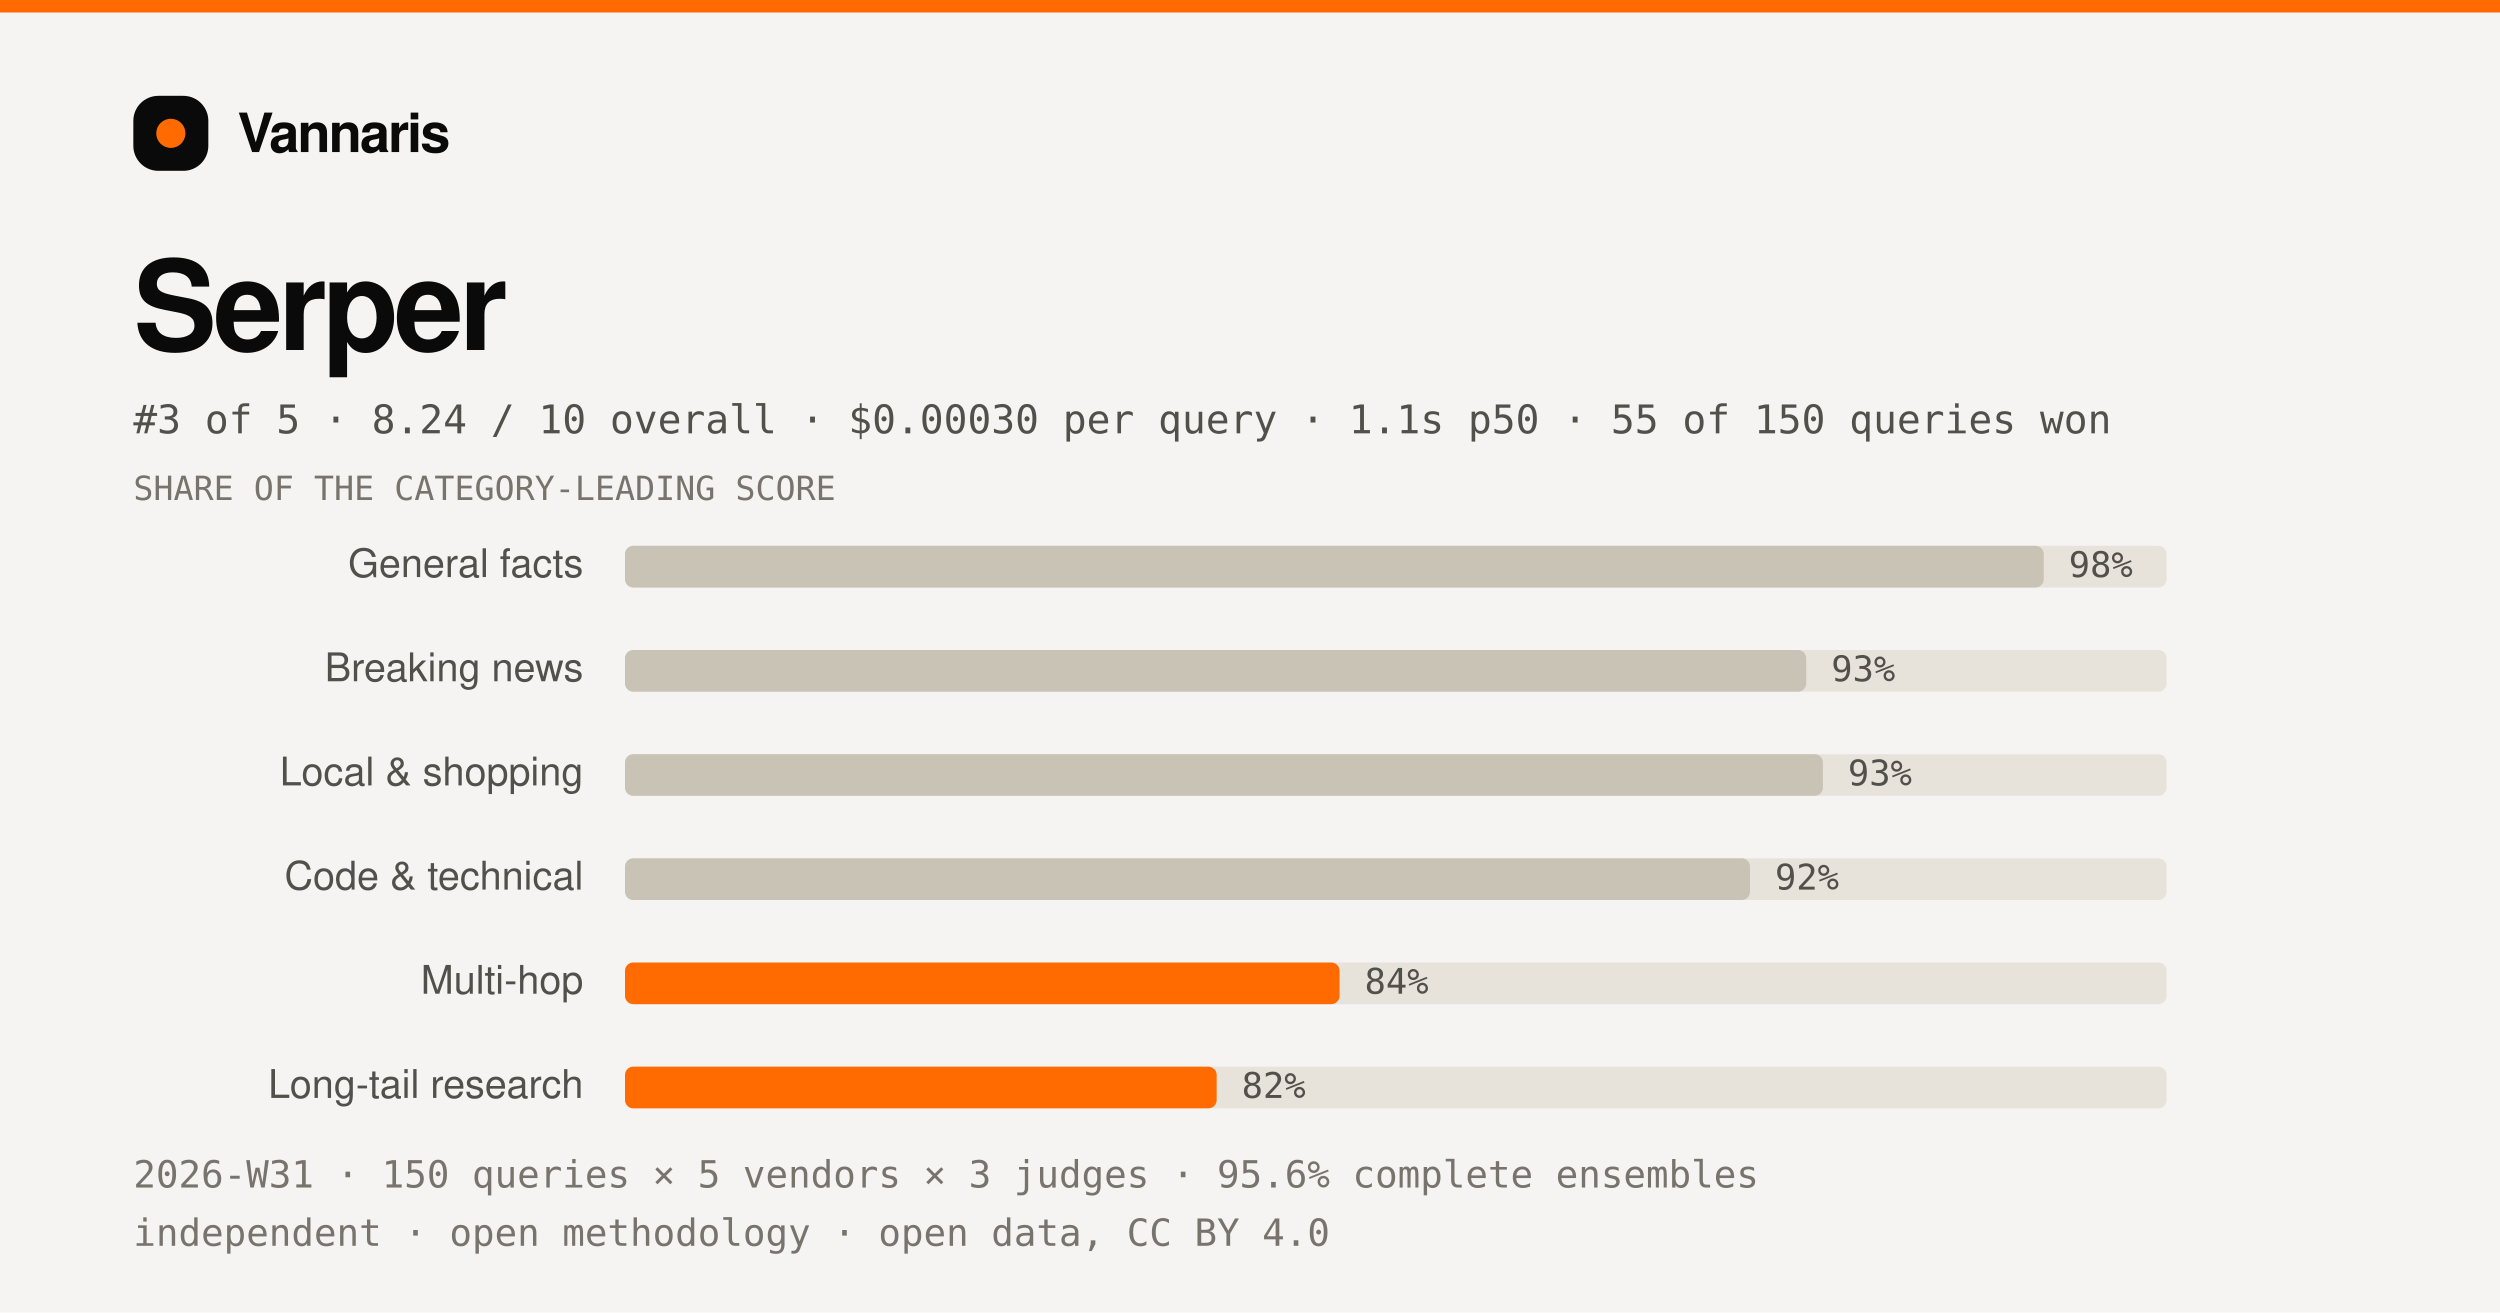
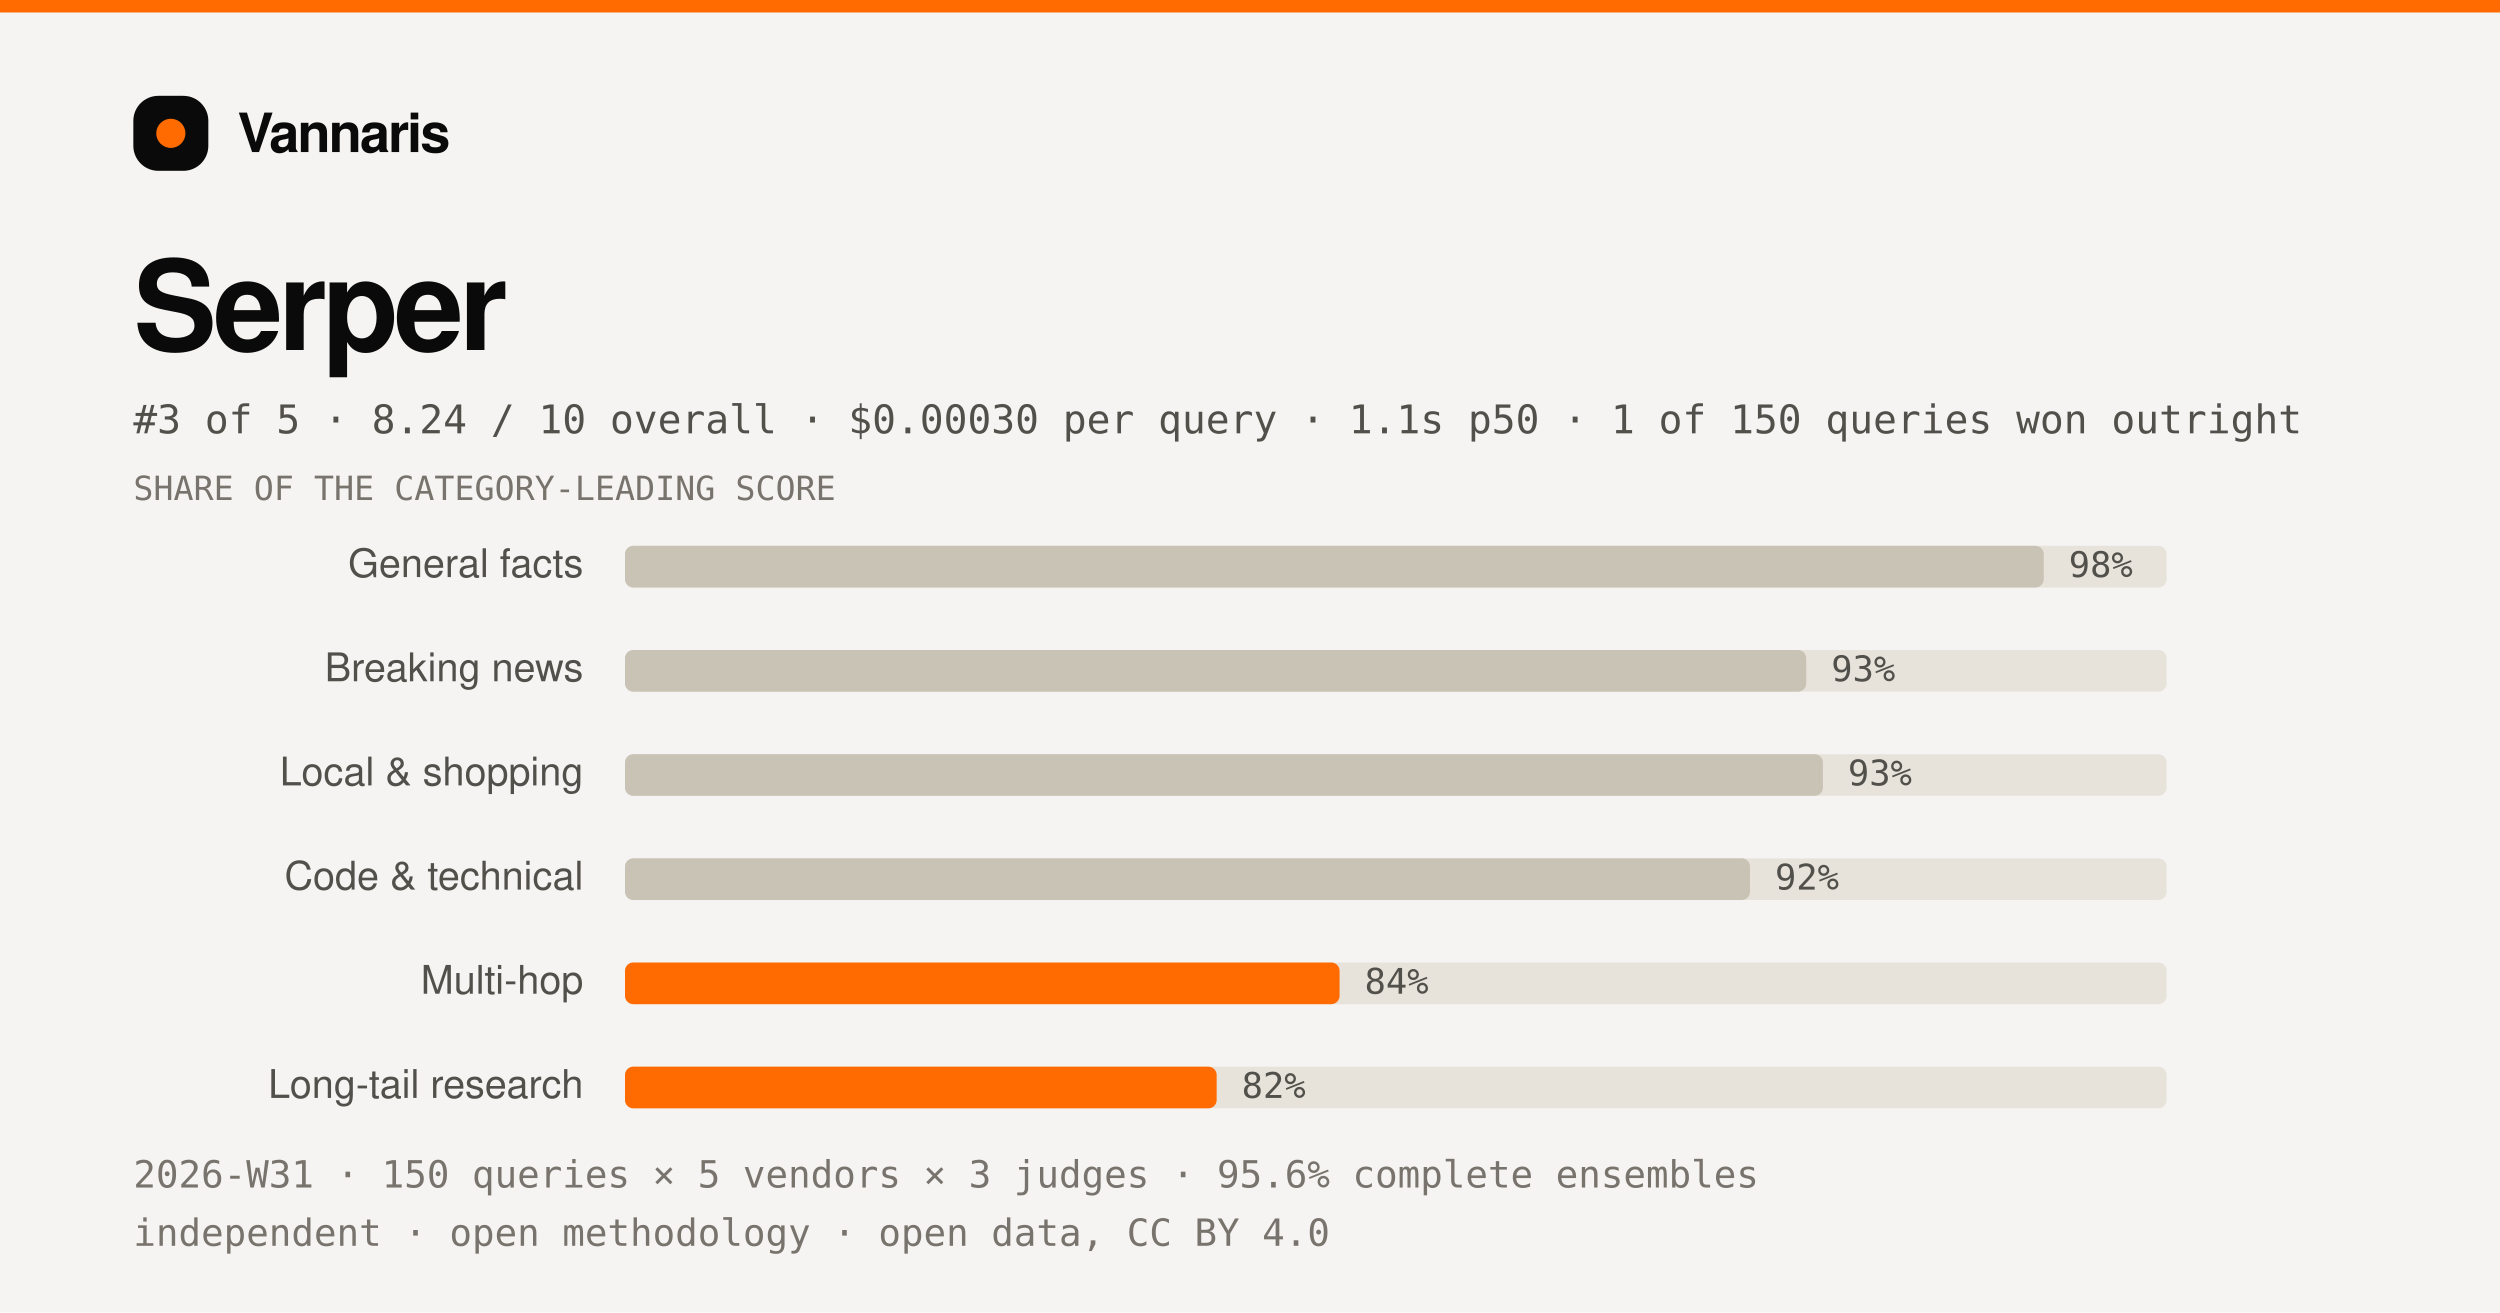
<svg xmlns="http://www.w3.org/2000/svg" width="1200" height="630" viewBox="0 0 1200 630">
  <rect width="1200" height="630" fill="#f5f4f2" />
  <rect width="1200" height="6" fill="#ff6b00" />
  <rect x="64" y="46" width="36" height="36" rx="12" fill="#0a0a0a" />
  <circle cx="82" cy="64" r="7" fill="#ff6b00" />
  <text x="114" y="73" font-family="Archivo, Helvetica Neue, Helvetica, Arial, sans-serif" font-size="26" font-weight="700" letter-spacing="-0.9" fill="#0a0a0a">Vannaris</text>
  <text x="64" y="168" font-family="Archivo, Helvetica Neue, Helvetica, Arial, sans-serif" font-size="60" font-weight="650" letter-spacing="-2.2" fill="#0a0a0a">Serper</text>
-   <text x="64" y="208" font-family="Martian Mono, SFMono-Regular, Menlo, Consolas, monospace" font-size="19" fill="#52504b">#3 of 5   ·   8.24 / 10 overall   ·   $0.00030 per query   ·   1.1s p50   ·   55 of 150 queries won</text>
+   <text x="64" y="208" font-family="Martian Mono, SFMono-Regular, Menlo, Consolas, monospace" font-size="19" fill="#52504b">#3 of 5   ·   8.24 / 10 overall   ·   $0.00030 per query   ·   1.1s p50   ·   1 of 150 queries won outright</text>
  <text x="64" y="240" font-family="Martian Mono, SFMono-Regular, Menlo, Consolas, monospace" font-size="16" fill="#78736c">SHARE OF THE CATEGORY-LEADING SCORE</text>
  <text x="280" y="277" font-family="Archivo, Helvetica Neue, Helvetica, Arial, sans-serif" font-size="19" fill="#52504b" text-anchor="end">General facts</text>
  <rect x="300" y="262" width="740" height="20" rx="4" fill="#e7e3da" />
  <rect x="300" y="262" width="681" height="20" rx="4" fill="#c9c3b6" />
  <text x="993" y="277" font-family="Martian Mono, SFMono-Regular, Menlo, Consolas, monospace" font-size="17" fill="#52504b">98%</text>
  <text x="280" y="327" font-family="Archivo, Helvetica Neue, Helvetica, Arial, sans-serif" font-size="19" fill="#52504b" text-anchor="end">Breaking news</text>
  <rect x="300" y="312" width="740" height="20" rx="4" fill="#e7e3da" />
  <rect x="300" y="312" width="567" height="20" rx="4" fill="#c9c3b6" />
  <text x="879" y="327" font-family="Martian Mono, SFMono-Regular, Menlo, Consolas, monospace" font-size="17" fill="#52504b">93%</text>
  <text x="280" y="377" font-family="Archivo, Helvetica Neue, Helvetica, Arial, sans-serif" font-size="19" fill="#52504b" text-anchor="end">Local &amp; shopping</text>
  <rect x="300" y="362" width="740" height="20" rx="4" fill="#e7e3da" />
  <rect x="300" y="362" width="575" height="20" rx="4" fill="#c9c3b6" />
  <text x="887" y="377" font-family="Martian Mono, SFMono-Regular, Menlo, Consolas, monospace" font-size="17" fill="#52504b">93%</text>
  <text x="280" y="427" font-family="Archivo, Helvetica Neue, Helvetica, Arial, sans-serif" font-size="19" fill="#52504b" text-anchor="end">Code &amp; technical</text>
  <rect x="300" y="412" width="740" height="20" rx="4" fill="#e7e3da" />
  <rect x="300" y="412" width="540" height="20" rx="4" fill="#c9c3b6" />
  <text x="852" y="427" font-family="Martian Mono, SFMono-Regular, Menlo, Consolas, monospace" font-size="17" fill="#52504b">92%</text>
  <text x="280" y="477" font-family="Archivo, Helvetica Neue, Helvetica, Arial, sans-serif" font-size="19" fill="#52504b" text-anchor="end">Multi-hop</text>
  <rect x="300" y="462" width="740" height="20" rx="4" fill="#e7e3da" />
  <rect x="300" y="462" width="343" height="20" rx="4" fill="#ff6b00" />
  <text x="655" y="477" font-family="Martian Mono, SFMono-Regular, Menlo, Consolas, monospace" font-size="17" fill="#52504b">84%</text>
  <text x="280" y="527" font-family="Archivo, Helvetica Neue, Helvetica, Arial, sans-serif" font-size="19" fill="#52504b" text-anchor="end">Long-tail research</text>
  <rect x="300" y="512" width="740" height="20" rx="4" fill="#e7e3da" />
  <rect x="300" y="512" width="284" height="20" rx="4" fill="#ff6b00" />
  <text x="596" y="527" font-family="Martian Mono, SFMono-Regular, Menlo, Consolas, monospace" font-size="17" fill="#52504b">82%</text>
  <text x="64" y="570" font-family="Martian Mono, SFMono-Regular, Menlo, Consolas, monospace" font-size="18" fill="#78736c">2026-W31 · 150 queries × 5 vendors × 3 judges · 95.6% complete ensembles</text>
  <text x="64" y="598" font-family="Martian Mono, SFMono-Regular, Menlo, Consolas, monospace" font-size="18" fill="#78736c">independent · open methodology · open data, CC BY 4.0</text>
</svg>
